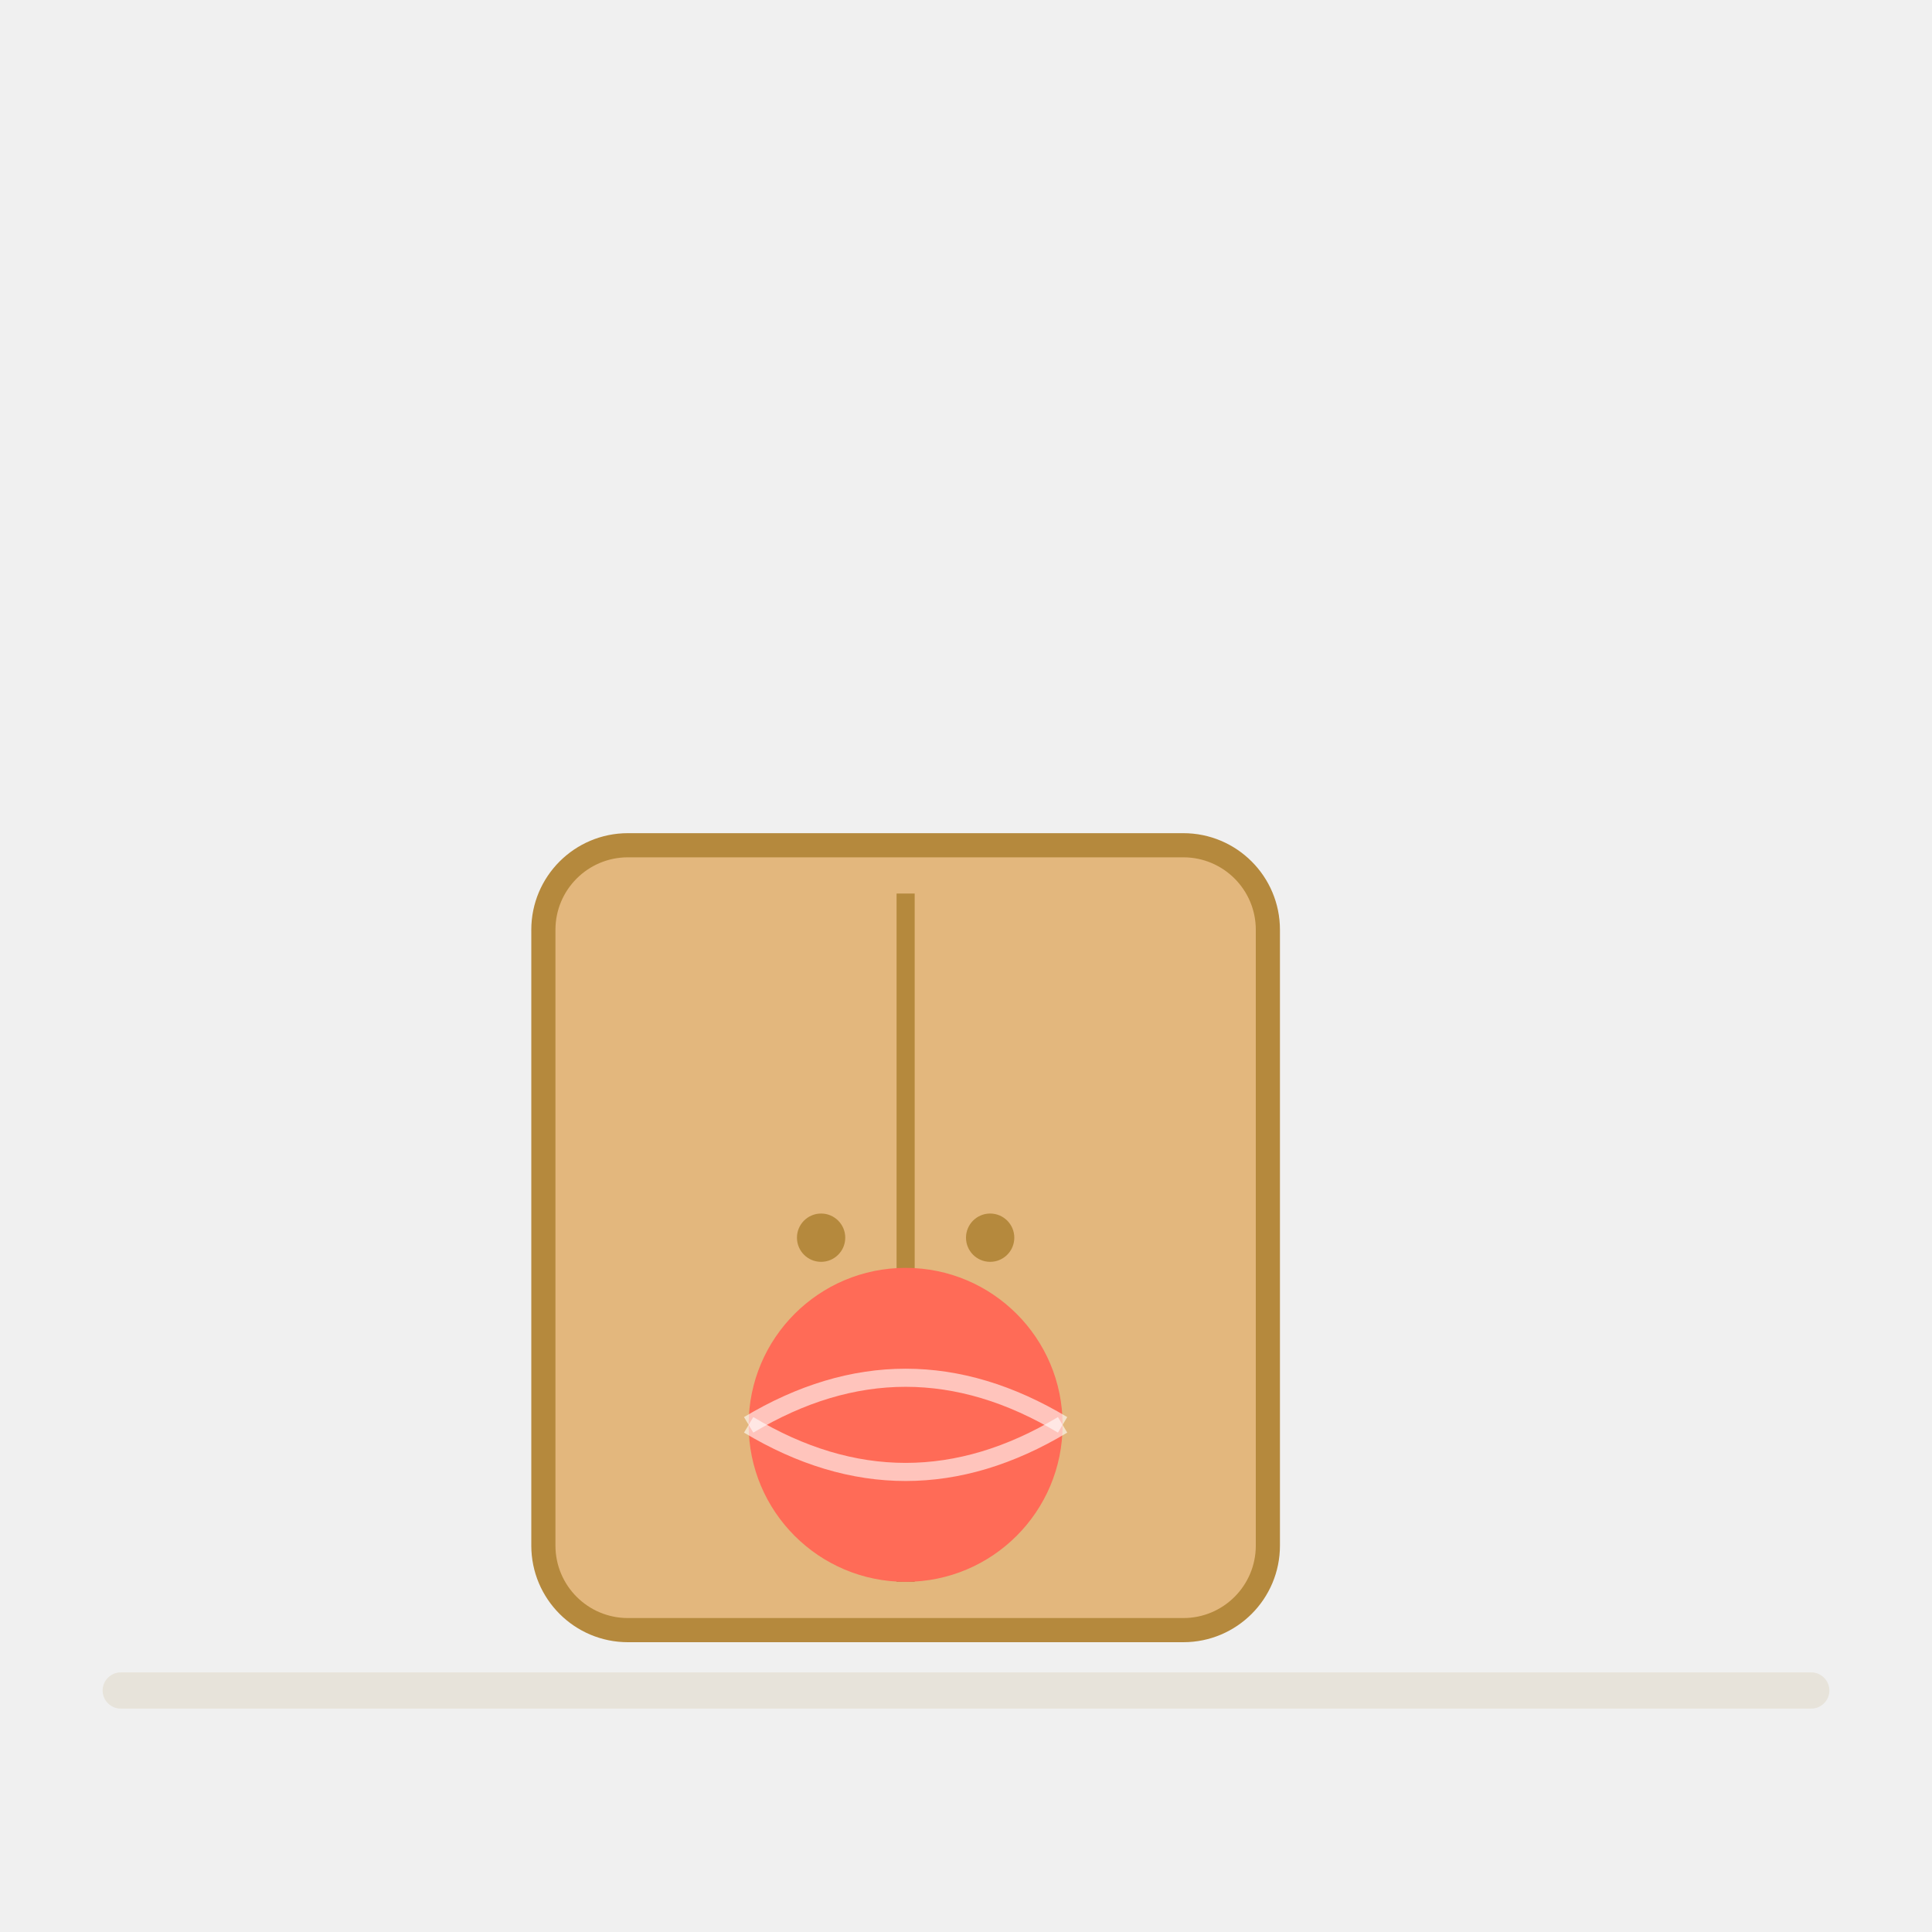
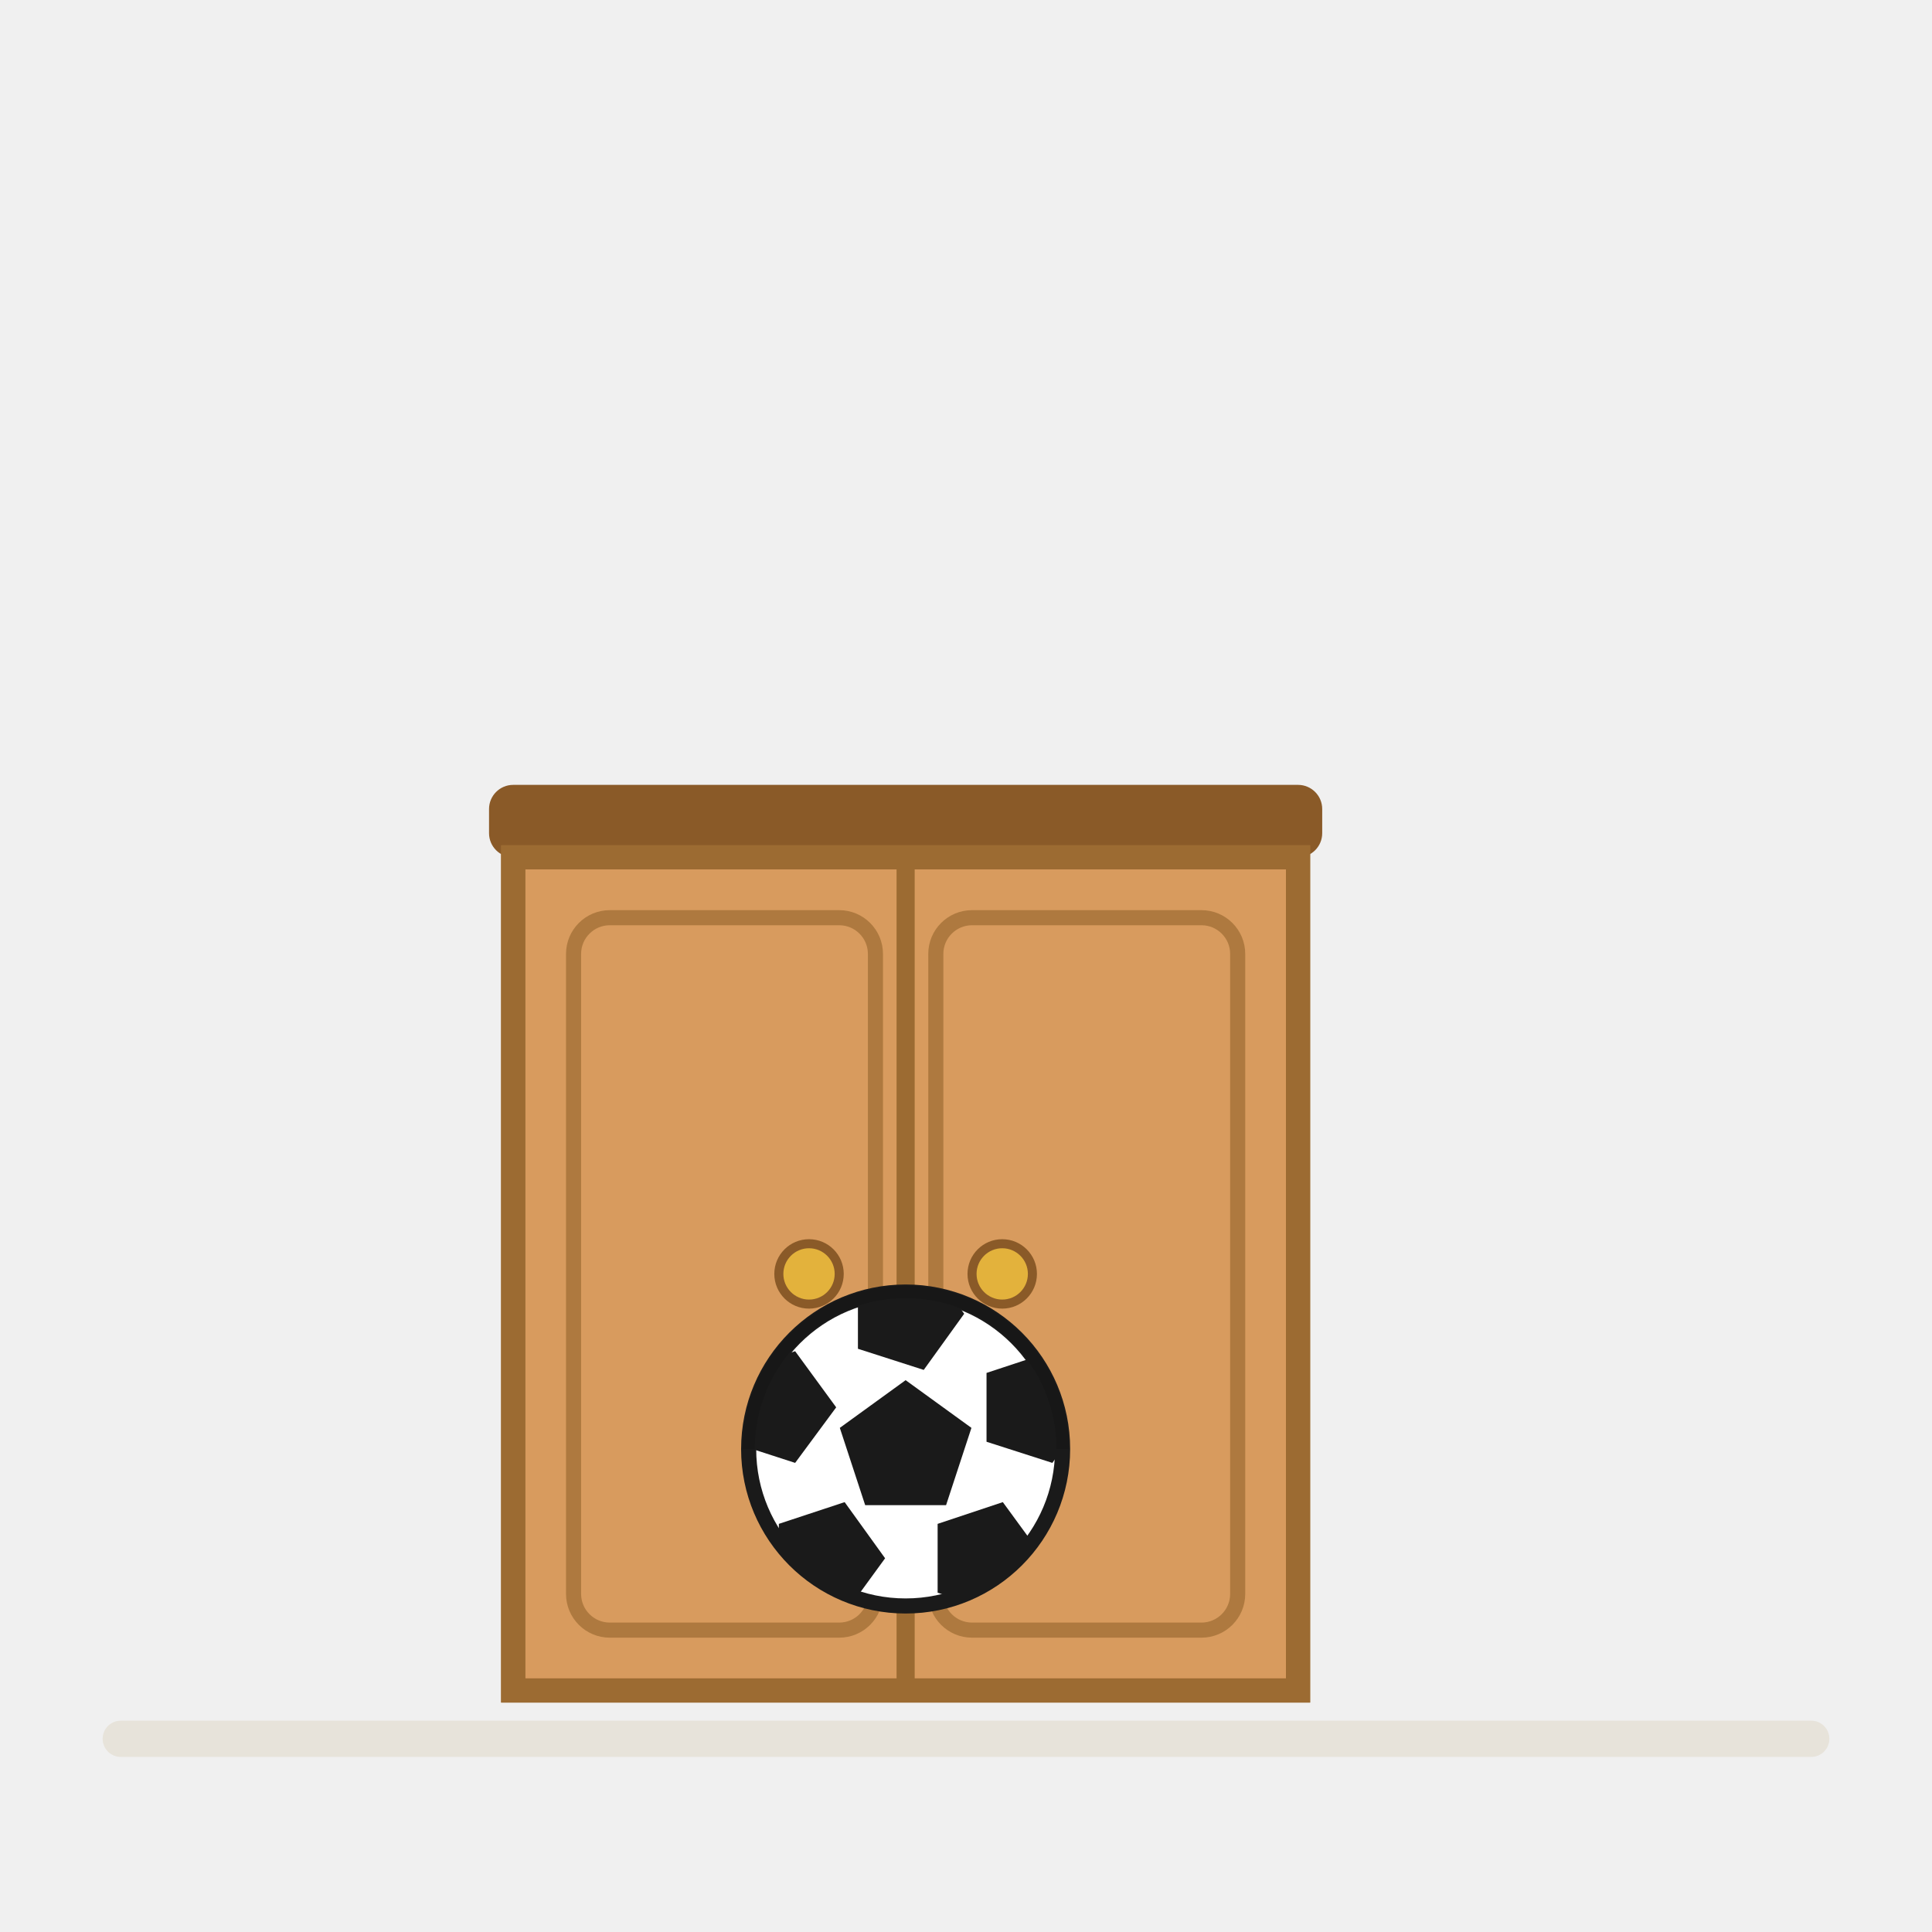
<svg xmlns="http://www.w3.org/2000/svg" viewBox="0 0 320 320" width="320" height="320">
-   <rect x="90" y="140" width="120" height="130" rx="14" fill="#E3B77D" stroke="#B5893D" stroke-width="4" />
-   <line x1="150.0" y1="148" x2="150.0" y2="262" stroke="#B5893D" stroke-width="3" />
-   <circle cx="136.0" cy="205.0" r="4" fill="#B5893D" />
-   <circle cx="164.0" cy="205.0" r="4" fill="#B5893D" />
-   <g opacity="1">
-     <circle cx="150" cy="236" r="26" fill="#FF6B57" />
-     <path d="M124 236 Q150 220.4 176 236" stroke="#ffffff" stroke-width="3" fill="none" opacity="0.6" />
-     <path d="M124 236 Q150 251.6 176 236" stroke="#ffffff" stroke-width="3" fill="none" opacity="0.6" />
+   <rect x="81" y="130" width="138" height="12" rx="4" fill="#8A5A28" />
+   <rect x="85" y="142" width="130" height="138" fill="#D89B5E" stroke="#9C6B32" stroke-width="4" />
+   <rect x="95" y="152" width="50.0" height="118" rx="6" fill="none" stroke="#9C6B32" stroke-width="2.5" opacity="0.7" />
+   <rect x="155.0" y="152" width="50.0" height="118" rx="6" fill="none" stroke="#9C6B32" stroke-width="2.5" opacity="0.7" />
+   <line x1="150.0" y1="142" x2="150.0" y2="280" stroke="#9C6B32" stroke-width="3" />
+   <rect x="85" y="142" width="130" height="138" fill="none" stroke="#9C6B32" stroke-width="4" />
+   <circle cx="134.0" cy="211.0" r="5" fill="#E3B23C" stroke="#8A5A28" stroke-width="1.5" />
+   <circle cx="166.0" cy="211.0" r="5" fill="#E3B23C" stroke="#8A5A28" stroke-width="1.5" />
+   <clipPath id="ballclip-150-240">
+     <circle cx="150" cy="240" r="26" />
+   </clipPath>
+   <circle cx="150" cy="240" r="26" fill="#ffffff" stroke="#1a1a1a" stroke-width="2.5" />
+   <polygon points="150.0,228.6 160.9,236.5 156.7,249.3 143.3,249.3 139.1,236.5" fill="#1a1a1a" />
+   <g clip-path="url(#ballclip-150-240)">
+     <polygon points="159.7,217.6 153.0,226.9 142.1,223.4 142.1,211.9 153.0,208.4" fill="#1a1a1a" />
+     <polygon points="174.3,242.3 163.4,238.8 163.4,227.4 174.3,223.8 181.0,233.1" fill="#1a1a1a" />
+     <polygon points="155.3,263.8 155.3,252.4 166.1,248.8 172.9,258.1 166.1,267.3" fill="#1a1a1a" />
+     <polygon points="129.0,252.4 139.9,248.8 146.6,258.1 139.9,267.3 129.0,263.8" fill="#1a1a1a" />
+     <polygon points="131.7,223.8 138.5,233.1 131.7,242.3 120.9,238.8 120.9,227.4" fill="#1a1a1a" />
  </g>
-   <line x1="20" y1="280" x2="300" y2="280" stroke="#E7E3DA" stroke-width="6" stroke-linecap="round" />
+   <path d="M124 240 A26 26 0 0 1 176 240" stroke="#00000022" stroke-width="2" fill="none" />
+   <line x1="20" y1="288" x2="300" y2="288" stroke="#E7E3DA" stroke-width="6" stroke-linecap="round" />
</svg>
